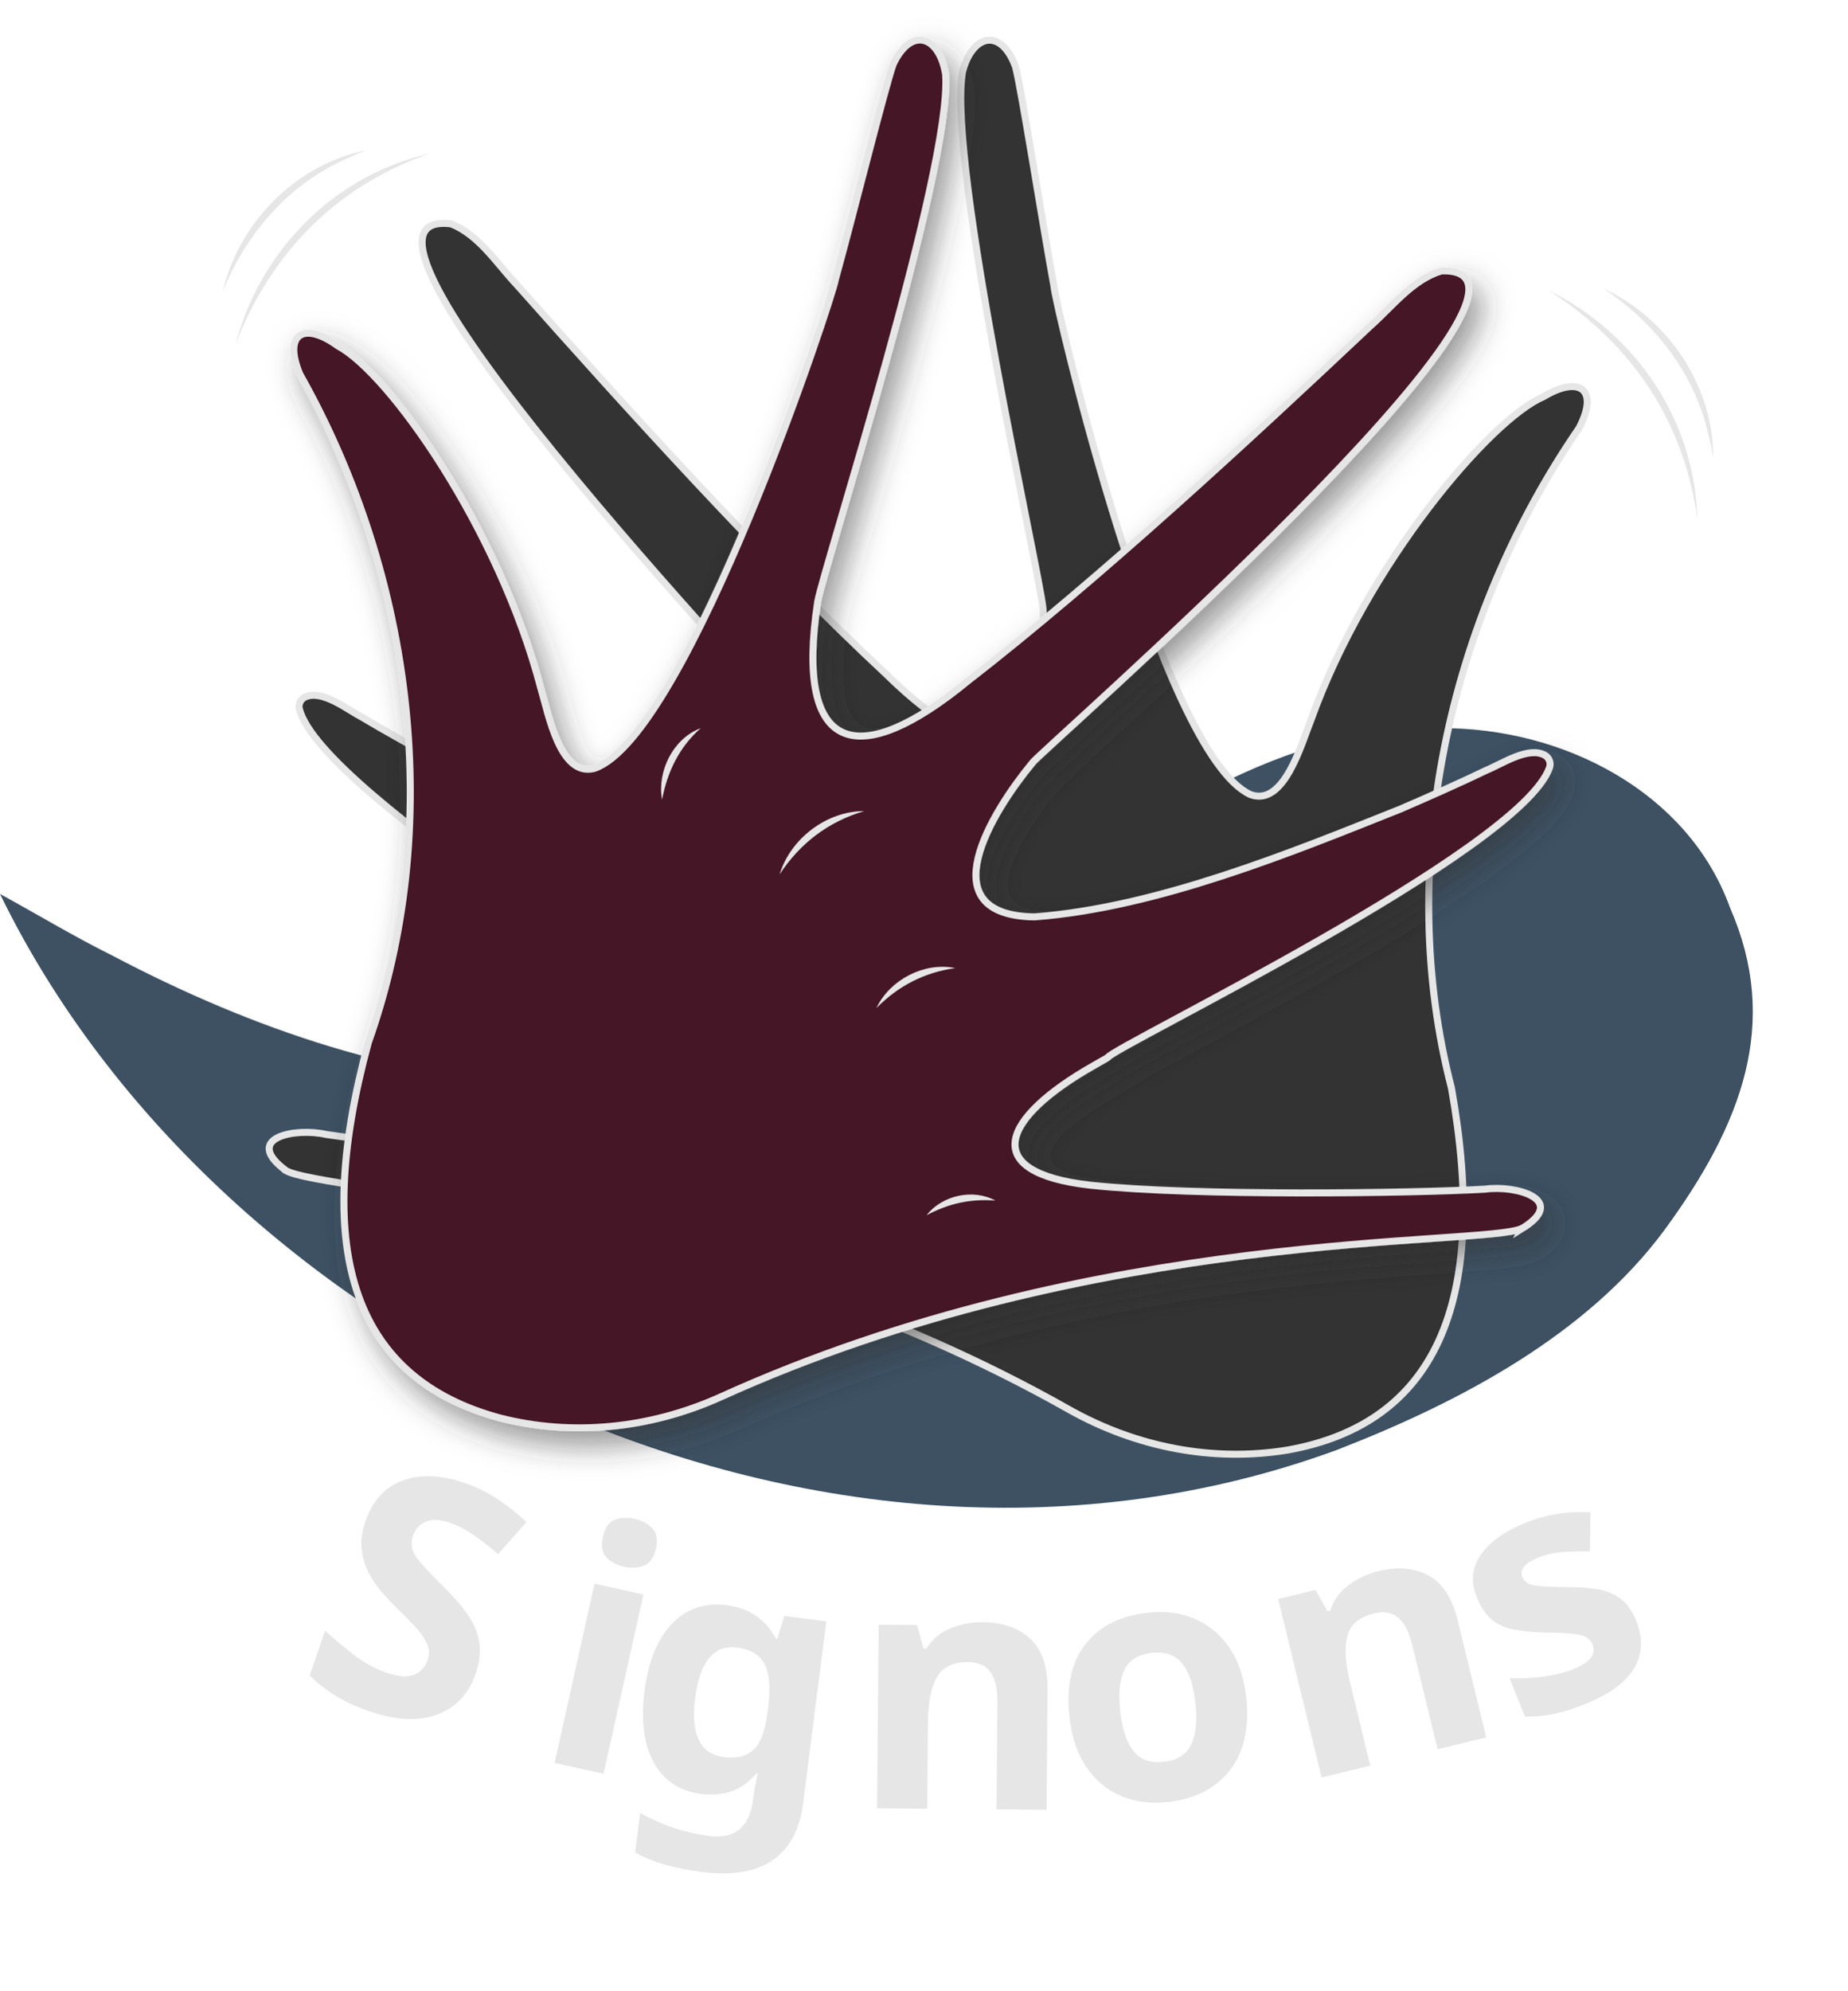
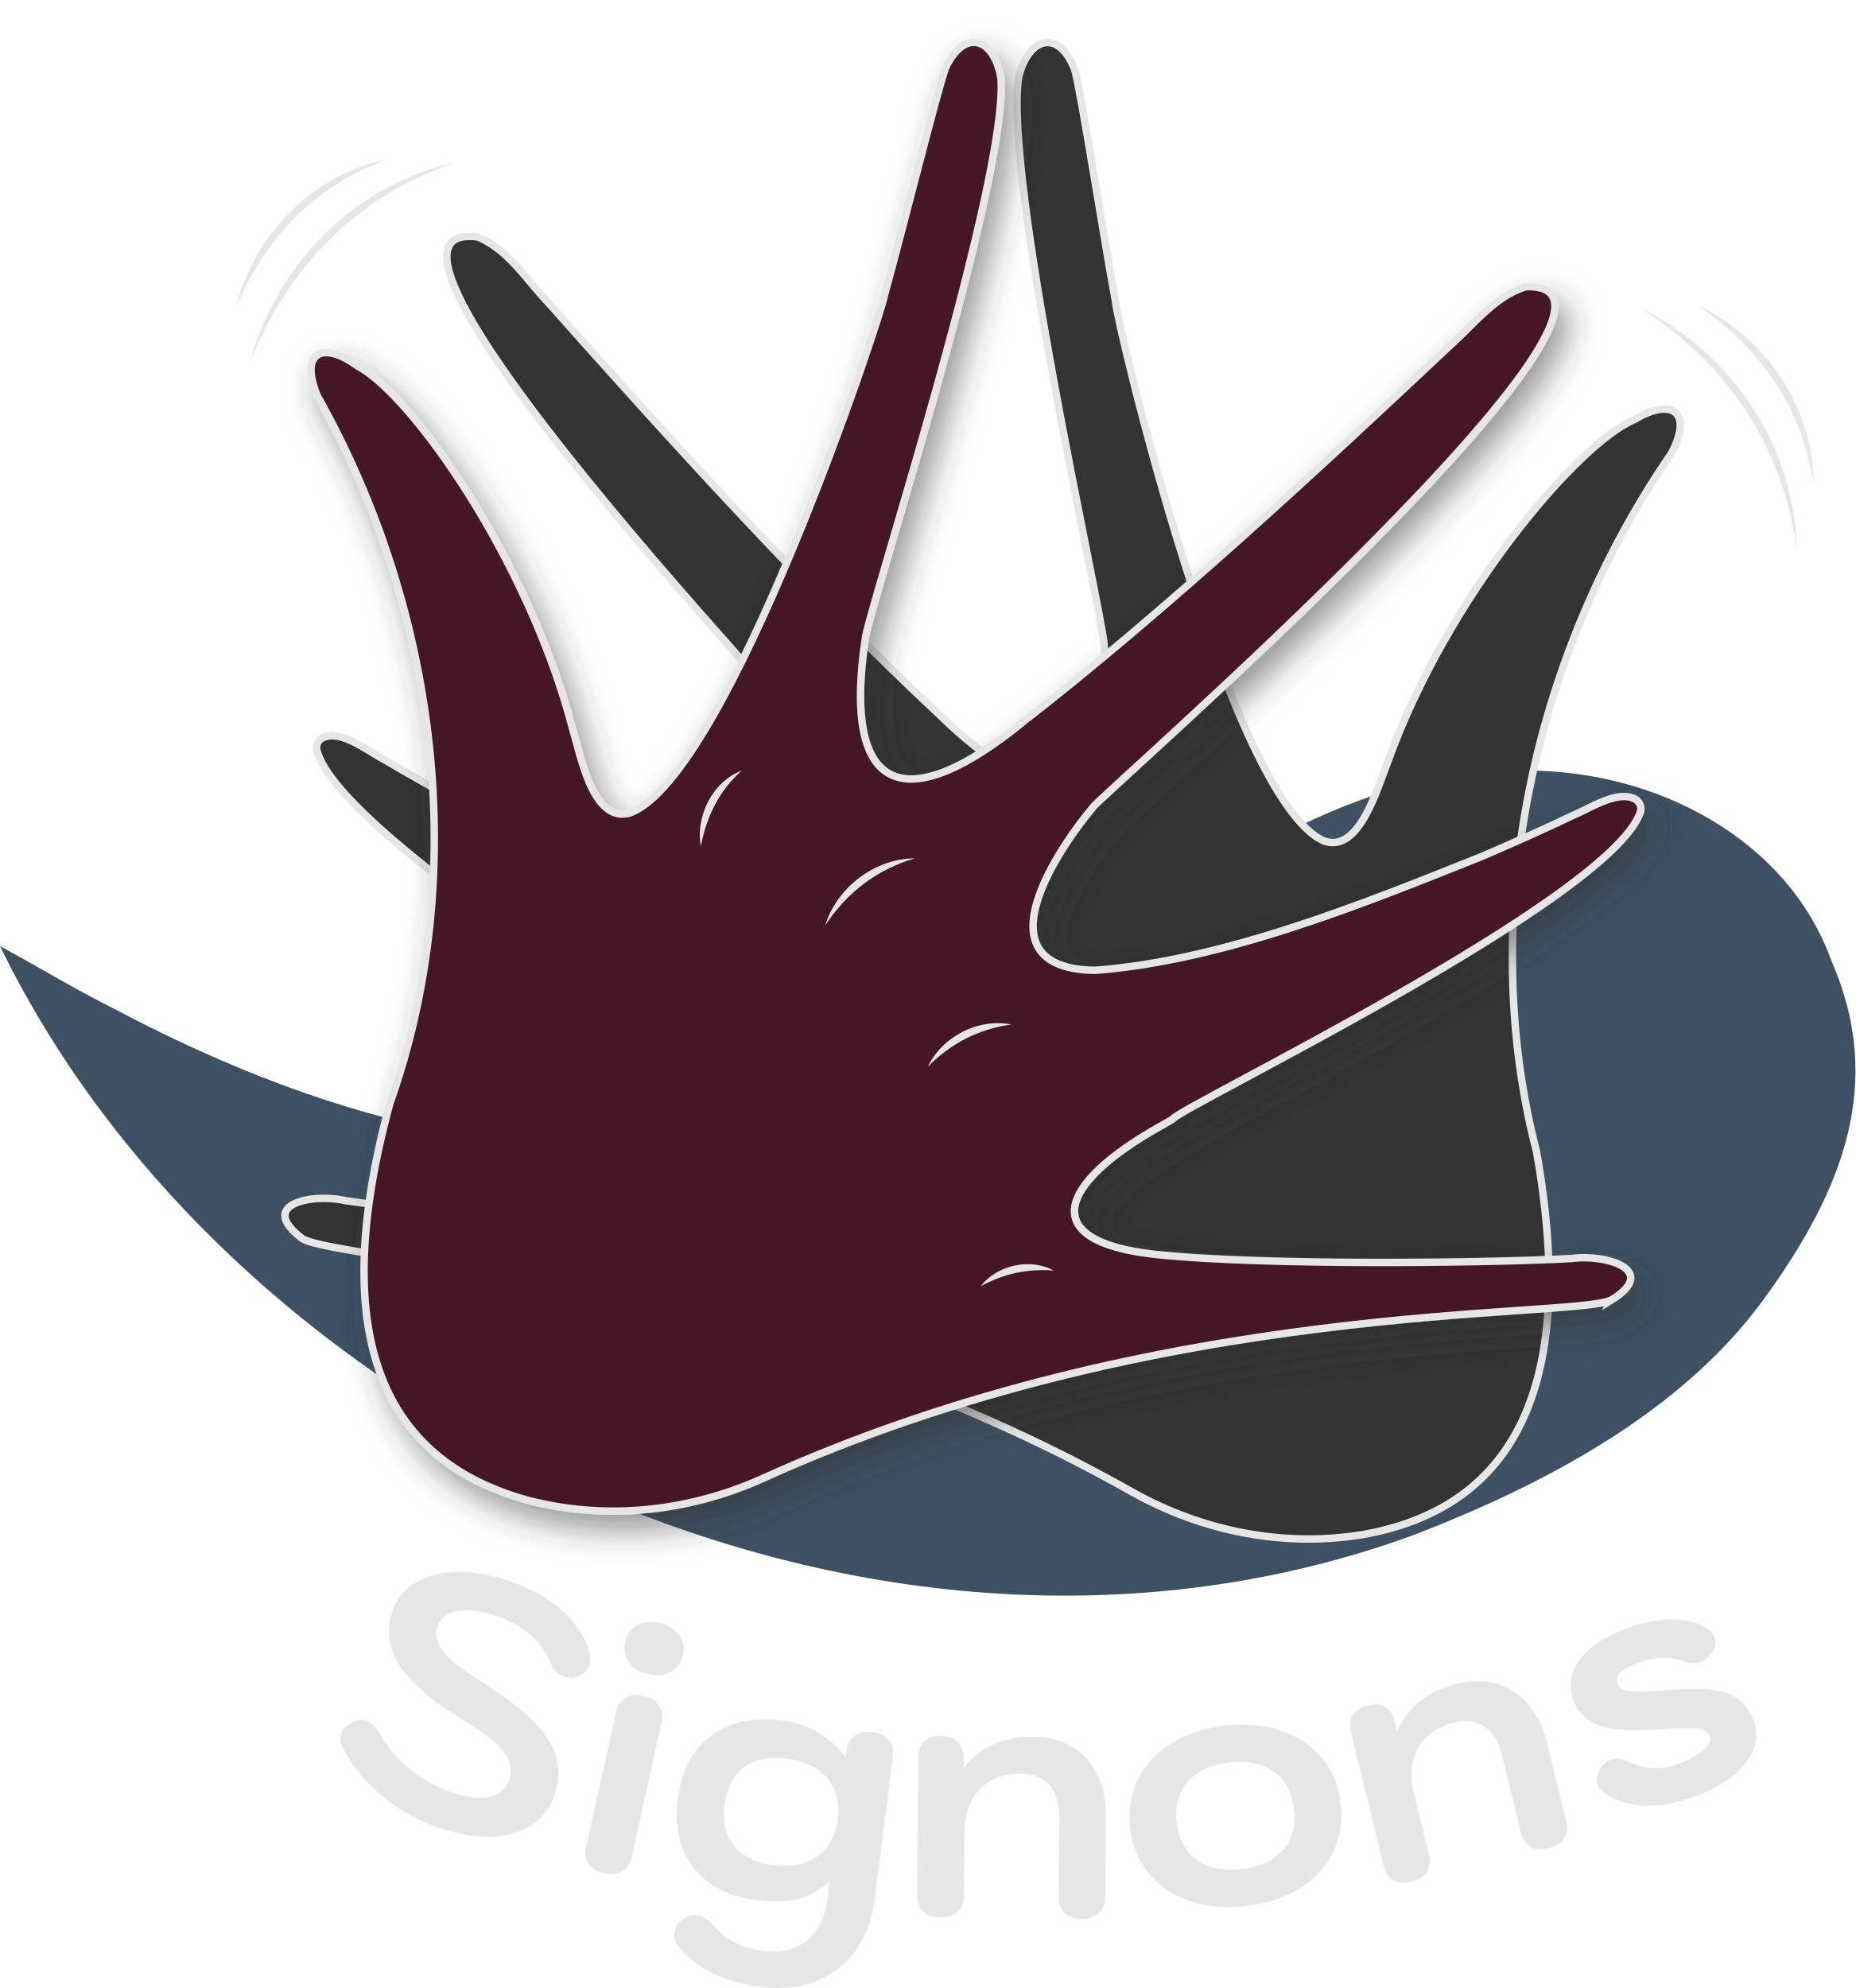
- <svg xmlns="http://www.w3.org/2000/svg" id="Layer_2" data-name="Layer 2" viewBox="0 0 263.31 283.5">
+ <svg xmlns="http://www.w3.org/2000/svg" id="Layer_2" data-name="Layer 2" viewBox="0 0 249.76 267.59">
  <defs>
    <style>
      .cls-1 {
        fill: #451925;
        filter: url(#drop-shadow-1);
      }

      .cls-1, .cls-2 {
        stroke: #e6e6e6;
        stroke-miterlimit: 10;
      }

      .cls-3 {
-         font-family: Kodchasan-Bold, Kodchasan;
-         font-size: 47.91px;
-         font-weight: 700;
-       }
- 
-       .cls-3, .cls-4 {
-         fill: #e6e6e6;
-       }
- 
-       .cls-5 {
        fill: #3d5163;
      }

      .cls-2 {
        fill: #333;
+       }
+ 
+       .cls-4 {
+         fill: #e6e6e6;
      }
    </style>
    <filter id="drop-shadow-1" x="36.37" y="0" width="194" height="213" filterUnits="userSpaceOnUse">
      <feOffset dx="1.42" dy="2.13" />
      <feGaussianBlur result="blur" stdDeviation="2.13" />
      <feFlood flood-color="#333" flood-opacity=".5" />
      <feComposite in2="blur" operator="in" />
      <feComposite in="SourceGraphic" />
    </filter>
  </defs>
  <g id="Layer_8" data-name="Layer 8">
    <g>
-       <path class="cls-5" d="M190.36,206.59C117.41,233.28,31.24,191.55,0,127.34c5.23,2.86,10.55,6.07,15.93,8.74,40.44,21.32,86.03,28.88,125.1-3.52,19.22-13.03,39.51-29.16,64.13-28.84,17.74-.11,35.47,9.21,41.36,25.62,7.15,16.35,1.73,30.75-9.34,45.85-11.02,14.93-29.12,24.54-46.64,31.33l-.18.07Z" />
+       <path class="cls-3" d="M190.36,206.59C117.41,233.28,31.24,191.55,0,127.34c5.23,2.86,10.55,6.07,15.93,8.74,40.44,21.32,86.03,28.88,125.1-3.52,19.22-13.03,39.51-29.16,64.13-28.84,17.74-.11,35.47,9.21,41.36,25.62,7.15,16.35,1.73,30.75-9.34,45.85-11.02,14.93-29.12,24.54-46.64,31.33l-.18.07Z" />
      <g>
        <g>
          <path class="cls-2" d="M40.72,166.73c-6.26-4.68,1.38-6.14,5.78-5.12,10.24,1.5,40.93,4.68,56.03,4.42,16.09-.37,13.48-8.41,1.04-17.01-.35-.24-.66-.46-.93-.64-.6-.41-.87-.6-.95-.67-.68-1.61-55.97-34.5-59.04-46.74-.17-.69.2-1.4.85-1.69,2.45-1.09,6.05,1.84,8.06,2.87,3.28,1.96,7.86,4.51,11.77,6.62,14.88,7.53,33.24,17.05,50.53,19.92,15.14,1.15,7.46-14.27,2.26-21.82-.03-.76-74-77.72-51.83-74.98,4.03,1.63,6.49,5.66,9.42,8.75,15.51,17.46,35.1,39.14,52.6,55.43,14.28,14.02,23.69,12.86,22.31-9.35-.49-5.3-13.62-63.06-11.49-76.43,1.36-5.36,5.46-6.46,7.56-.81.85,3.18,3.83,22.24,5.49,31.31.05,2.09,15.17,66.63,28,72.4,4.79,1.75,7.22-7.17,8.63-10.67,7.95-22.14,25.54-42.83,33.15-46.03,5.07-3.04,7.95-1.07,5.04,4.49-18.93,27.52-26.24,62.85-18.19,94,5.53,30.99-2.56,47.85-23.31,51.57-10.66,1.76-21.55-.39-31.03-5.68-51.34-29.09-106.52-31.08-111.75-34.13Z" />
          <path class="cls-1" d="M216.86,175.01c6.65-4.1-.83-6.24-5.3-5.61-10.33.58-41.18,1.03-56.2-.57-15.99-1.8-12.68-9.57.48-17.04.37-.21.7-.4.98-.56.64-.36.92-.52,1.01-.59.82-1.55,58.82-29.4,62.96-41.31.23-.67-.07-1.42-.69-1.76-2.34-1.3-6.19,1.3-8.28,2.14-3.44,1.66-8.23,3.8-12.31,5.55-15.49,6.18-34.63,14.03-52.1,15.35-15.18-.2-6.16-14.87-.31-21.94.1-.76,80.61-70.84,58.28-70.08-4.16,1.26-6.96,5.06-10.16,7.88-17,16.01-38.43,35.87-57.32,50.54-15.47,12.7-24.74,10.7-21.39-11.3.96-5.24,19.16-61.6,18.23-75.11-.88-5.46-4.86-6.92-7.46-1.48-1.13,3.09-5.79,21.81-8.25,30.7-.23,2.08-21.03,65.02-34.32,69.63-4.93,1.32-6.56-7.79-7.65-11.4-5.95-22.75-21.63-44.93-28.94-48.79-4.78-3.48-7.82-1.77-5.41,4.02,16.41,29.09,20.56,64.93,9.77,95.24-8.26,30.38-1.7,47.89,18.64,53.44,10.46,2.7,21.5,1.53,31.41-2.9,53.72-24.42,108.86-21.5,114.34-24.07Z" />
          <path class="cls-4" d="M111.09,124.54c1.55-5.09,6.69-9,12.04-9-5.11,1.51-9.11,4.56-12.04,9h0Z" />
          <path class="cls-4" d="M94.33,113.91c-.72-4.05,1.57-8.71,5.51-10.18-3.06,2.7-4.73,6.17-5.51,10.18h0Z" />
          <path class="cls-4" d="M124.88,143.59c1.92-4.05,6.83-6.59,11.24-5.69-4.44.63-8.09,2.52-11.24,5.69h0Z" />
          <path class="cls-4" d="M132.02,173.11c2.2-2.84,6.64-3.83,9.8-2.09-3.58-.27-6.63.41-9.8,2.09h0Z" />
        </g>
        <g>
          <path class="cls-4" d="M33.57,49.01c3.28-12.48,12.76-22.72,25.16-26.48.81-.24,1.62-.47,2.43-.69-.78.32-1.56.64-2.34.94-12.07,4.89-20.57,14.15-25.25,26.23h0Z" />
          <path class="cls-4" d="M31.74,41.5c2.21-9.25,9.44-17.06,18.64-19.66.6-.17,1.21-.33,1.81-.48-.99.42-2.43,1.04-3.4,1.52-7.93,3.66-13.79,10.59-17.05,18.61h0Z" />
        </g>
        <g>
          <path class="cls-4" d="M220.7,41.38c11.61,5.72,19.79,17.08,21,30.02.08.84.14,1.69.2,2.53-.16-.83-.32-1.66-.46-2.49-2.4-12.85-9.81-23.05-20.74-30.06h0Z" />
          <path class="cls-4" d="M228.45,41.08c8.65,4.02,14.88,12.69,15.6,22.24.05.63.08,1.25.11,1.88-.21-1.06-.54-2.59-.82-3.65-2.02-8.53-7.66-15.67-14.89-20.47h0Z" />
        </g>
      </g>
-       <text class="cls-3" transform="translate(41.53 239.46) rotate(18.91)">
-         <tspan x="0" y="0">S</tspan>
-       </text>
-       <text class="cls-3" transform="translate(75.38 250.31) rotate(12.54)">
-         <tspan x="0" y="0">i</tspan>
-       </text>
-       <text class="cls-3" transform="translate(88.05 253.54) rotate(7.27)">
-         <tspan x="0" y="0">g</tspan>
-       </text>
-       <text class="cls-3" transform="translate(121.24 257.56) rotate(.5)">
-         <tspan x="0" y="0">n</tspan>
-       </text>
-       <text class="cls-3" transform="translate(151.67 257.83) rotate(-6.28)">
-         <tspan x="0" y="0">o</tspan>
-       </text>
-       <text class="cls-3" transform="translate(184.68 254.08) rotate(-13.67)">
-         <tspan x="0" y="0">n</tspan>
-       </text>
-       <text class="cls-3" transform="translate(215.64 246.32) rotate(-21.86)">
-         <tspan x="0" y="0">s</tspan>
-       </text>
+       <g>
+         <path class="cls-4" d="M51.39,241.7c-2.26-1.87-4.03-4.05-5.3-6.55-.3-.61-.35-1.2-.15-1.77.23-.66.75-1.2,1.56-1.59.65-.32,1.26-.38,1.83-.18.6.21,1.21.8,1.82,1.79.97,1.79,2.32,3.37,4.02,4.75,1.71,1.38,3.6,2.42,5.69,3.14,1.99.68,3.67.88,5.02.58,1.35-.3,2.24-1.06,2.66-2.3.44-1.3.2-2.56-.73-3.77-.93-1.21-2.74-2.64-5.43-4.26-4.22-2.56-7.09-5.01-8.6-7.35-1.51-2.34-1.83-4.79-.95-7.36.56-1.63,1.6-2.9,3.13-3.81,1.53-.91,3.39-1.39,5.58-1.43,2.19-.04,4.54.37,7.05,1.22,2.81.96,5.15,2.28,7.03,3.95,1.87,1.67,3.1,3.54,3.68,5.59.17.77.19,1.38.03,1.83-.29.75-.89,1.27-1.8,1.56-.49.14-.99.12-1.5-.06-.94-.32-1.58-.95-1.94-1.88-.51-1.36-1.4-2.59-2.66-3.7-1.26-1.11-2.75-1.96-4.47-2.54-2.15-.74-3.93-.98-5.34-.74-1.42.24-2.32.94-2.71,2.08-.39,1.15-.14,2.29.77,3.43.91,1.14,2.69,2.53,5.33,4.18,2.91,1.84,5.17,3.57,6.78,5.18s2.63,3.22,3.08,4.83c.45,1.6.36,3.31-.26,5.13-.59,1.72-1.62,3.06-3.1,4.03-1.48.96-3.28,1.48-5.39,1.55-2.12.07-4.41-.32-6.89-1.17-2.96-1.01-5.57-2.46-7.83-4.33Z" />
+         <path class="cls-4" d="M79.23,250.87c-.42-.62-.53-1.36-.34-2.23l4.06-18.24c.19-.87.61-1.5,1.25-1.88.64-.38,1.44-.46,2.41-.25.94.21,1.63.62,2.08,1.25.45.62.58,1.37.38,2.25l-4.06,18.24c-.19.87-.63,1.5-1.3,1.87-.67.37-1.48.46-2.41.25-.97-.22-1.66-.63-2.08-1.25ZM84.65,223.78c-.56-.79-.72-1.71-.5-2.74.23-1.03.76-1.79,1.61-2.27.84-.48,1.84-.6,3-.34,1.15.26,2.02.79,2.62,1.59.59.8.77,1.72.54,2.75-.23,1.03-.78,1.78-1.66,2.26-.88.48-1.89.59-3.04.33-1.15-.26-2.01-.78-2.57-1.58Z" />
+         <path class="cls-4" d="M95.72,265.48c-1.98-.99-3.48-2.2-4.49-3.62-.38-.53-.54-1.1-.46-1.7.1-.79.57-1.46,1.41-1.99.52-.32,1.05-.45,1.59-.38.82.11,1.68.68,2.58,1.73.67.79,1.56,1.46,2.67,2.01,1.11.54,2.32.9,3.65,1.07,2.47.31,4.48-.19,6.04-1.5,1.55-1.32,2.46-3.29,2.74-5.93l.2-1.91c-1.24,1.13-2.62,1.9-4.14,2.32-1.52.42-3.32.49-5.41.23-3.9-.5-6.8-1.95-8.71-4.37-1.91-2.42-2.63-5.53-2.14-9.33.48-3.8,1.98-6.63,4.49-8.48,2.51-1.85,5.76-2.53,9.75-2.02,1.65.21,3.19.75,4.62,1.6s2.68,1.97,3.73,3.33l.12-.95c.11-.89.49-1.55,1.12-1.98.63-.43,1.43-.59,2.38-.47s1.67.46,2.16,1.02c.49.56.68,1.3.56,2.22l-2.5,19.58c-.32,2.53-1.16,4.73-2.51,6.59s-3.12,3.22-5.3,4.1c-2.19.88-4.68,1.14-7.46.79-2.47-.32-4.7-.97-6.68-1.96ZM110.01,249.87c1.56-1.09,2.48-2.76,2.76-5.01s-.19-4.1-1.42-5.54c-1.23-1.44-3.08-2.33-5.55-2.64-2.31-.29-4.2.11-5.66,1.21-1.46,1.1-2.33,2.78-2.62,5.03-.29,2.25.14,4.09,1.28,5.52,1.14,1.43,2.86,2.3,5.17,2.59,2.47.32,4.48-.07,6.04-1.16Z" />
+         <path class="cls-4" d="M124.26,257.3c-.54-.52-.8-1.22-.8-2.12l.16-18.68c0-.93.28-1.63.81-2.12.53-.49,1.28-.73,2.23-.72.96,0,1.71.27,2.25.79.54.52.8,1.22.8,2.12v1.39c2.28-2.82,5.39-4.22,9.32-4.18,3.07.03,5.48,1.01,7.23,2.96,1.76,1.95,2.62,4.58,2.59,7.9l-.09,10.78c0,.89-.3,1.59-.88,2.1-.58.51-1.35.75-2.31.75-.99,0-1.75-.27-2.29-.79-.54-.51-.8-1.22-.8-2.12l.09-10.78c.02-1.82-.42-3.24-1.3-4.27-.89-1.03-2.13-1.55-3.72-1.57-2.43-.02-4.32.67-5.67,2.08-1.35,1.41-2.04,3.39-2.06,5.95l-.07,8.48c0,.89-.3,1.59-.88,2.1s-1.35.75-2.31.75c-.99,0-1.75-.27-2.29-.79Z" />
+         <path class="cls-4" d="M160.11,255.87c-2.25-.76-4.08-2-5.49-3.71-1.41-1.71-2.25-3.77-2.51-6.18-.27-2.41.1-4.61,1.11-6.58,1-1.97,2.52-3.58,4.55-4.81,2.03-1.24,4.43-2.01,7.19-2.31,2.76-.3,5.27-.07,7.52.69,2.25.76,4.08,2,5.49,3.71,1.41,1.71,2.25,3.77,2.51,6.18.27,2.41-.1,4.61-1.11,6.58-1,1.97-2.52,3.58-4.55,4.81-2.03,1.24-4.43,2.01-7.19,2.31-2.76.3-5.27.07-7.52-.69ZM172.66,249.07c1.27-1.42,1.79-3.26,1.54-5.52-.25-2.25-1.15-3.94-2.7-5.05-1.55-1.11-3.55-1.54-6-1.27-2.44.27-4.3,1.12-5.58,2.54-1.27,1.43-1.79,3.27-1.54,5.52s1.15,3.94,2.7,5.05c1.55,1.12,3.55,1.54,6,1.27,2.44-.27,4.3-1.12,5.58-2.54Z" />
+         <path class="cls-4" d="M187.54,253.09c-.65-.37-1.08-.99-1.29-1.86l-4.42-18.15c-.22-.9-.13-1.65.26-2.26.39-.61,1.06-1.02,1.99-1.25.93-.23,1.72-.15,2.37.21.65.37,1.08.99,1.29,1.86l.33,1.35c1.53-3.3,4.21-5.41,8.02-6.34,2.98-.72,5.56-.36,7.74,1.1,2.18,1.46,3.66,3.8,4.45,7.03l2.55,10.47c.21.87.1,1.62-.34,2.25-.44.63-1.12,1.06-2.05,1.29-.96.23-1.77.17-2.42-.2-.65-.37-1.08-.99-1.29-1.86l-2.55-10.47c-.43-1.77-1.2-3.04-2.31-3.83-1.11-.78-2.44-.98-3.99-.61-2.36.57-4.02,1.71-4.99,3.41-.97,1.7-1.15,3.79-.54,6.27l2,8.24c.21.87.1,1.62-.34,2.25-.44.63-1.12,1.06-2.05,1.29-.96.23-1.77.17-2.42-.2Z" />
+         <path class="cls-4" d="M216.47,241.7c-.72-.43-1.19-.9-1.39-1.4-.29-.71-.16-1.48.36-2.31.37-.53.8-.89,1.27-1.08.65-.26,1.37-.22,2.16.11,1.41.6,2.69.93,3.82.97,1.14.04,2.42-.22,3.84-.79,1.21-.49,2.17-1.06,2.87-1.72.7-.66.95-1.23.76-1.7-.24-.59-.78-.96-1.63-1.1s-2.44-.12-4.78.06c-3.67.3-6.4.17-8.21-.4-1.81-.57-3.05-1.68-3.71-3.34-.75-1.87-.54-3.66.64-5.37s3.17-3.13,5.98-4.26c2.16-.87,4.25-1.33,6.26-1.38s3.64.31,4.88,1.09c.59.35.98.78,1.18,1.28.29.71.16,1.43-.37,2.16-.37.53-.83.9-1.36,1.11-.86.34-1.79.3-2.79-.12-.82-.32-1.75-.45-2.81-.37-1.05.08-2.13.34-3.22.78-2.08.83-2.92,1.74-2.52,2.72.16.39.45.66.9.83.45.17,1.16.24,2.13.23s2.48-.1,4.51-.26c3.26-.28,5.69-.11,7.29.48,1.6.6,2.75,1.77,3.45,3.52.75,1.87.49,3.72-.77,5.55-1.26,1.83-3.45,3.37-6.56,4.62-4.77,1.92-8.84,1.95-12.2.09Z" />
+       </g>
    </g>
  </g>
</svg>
